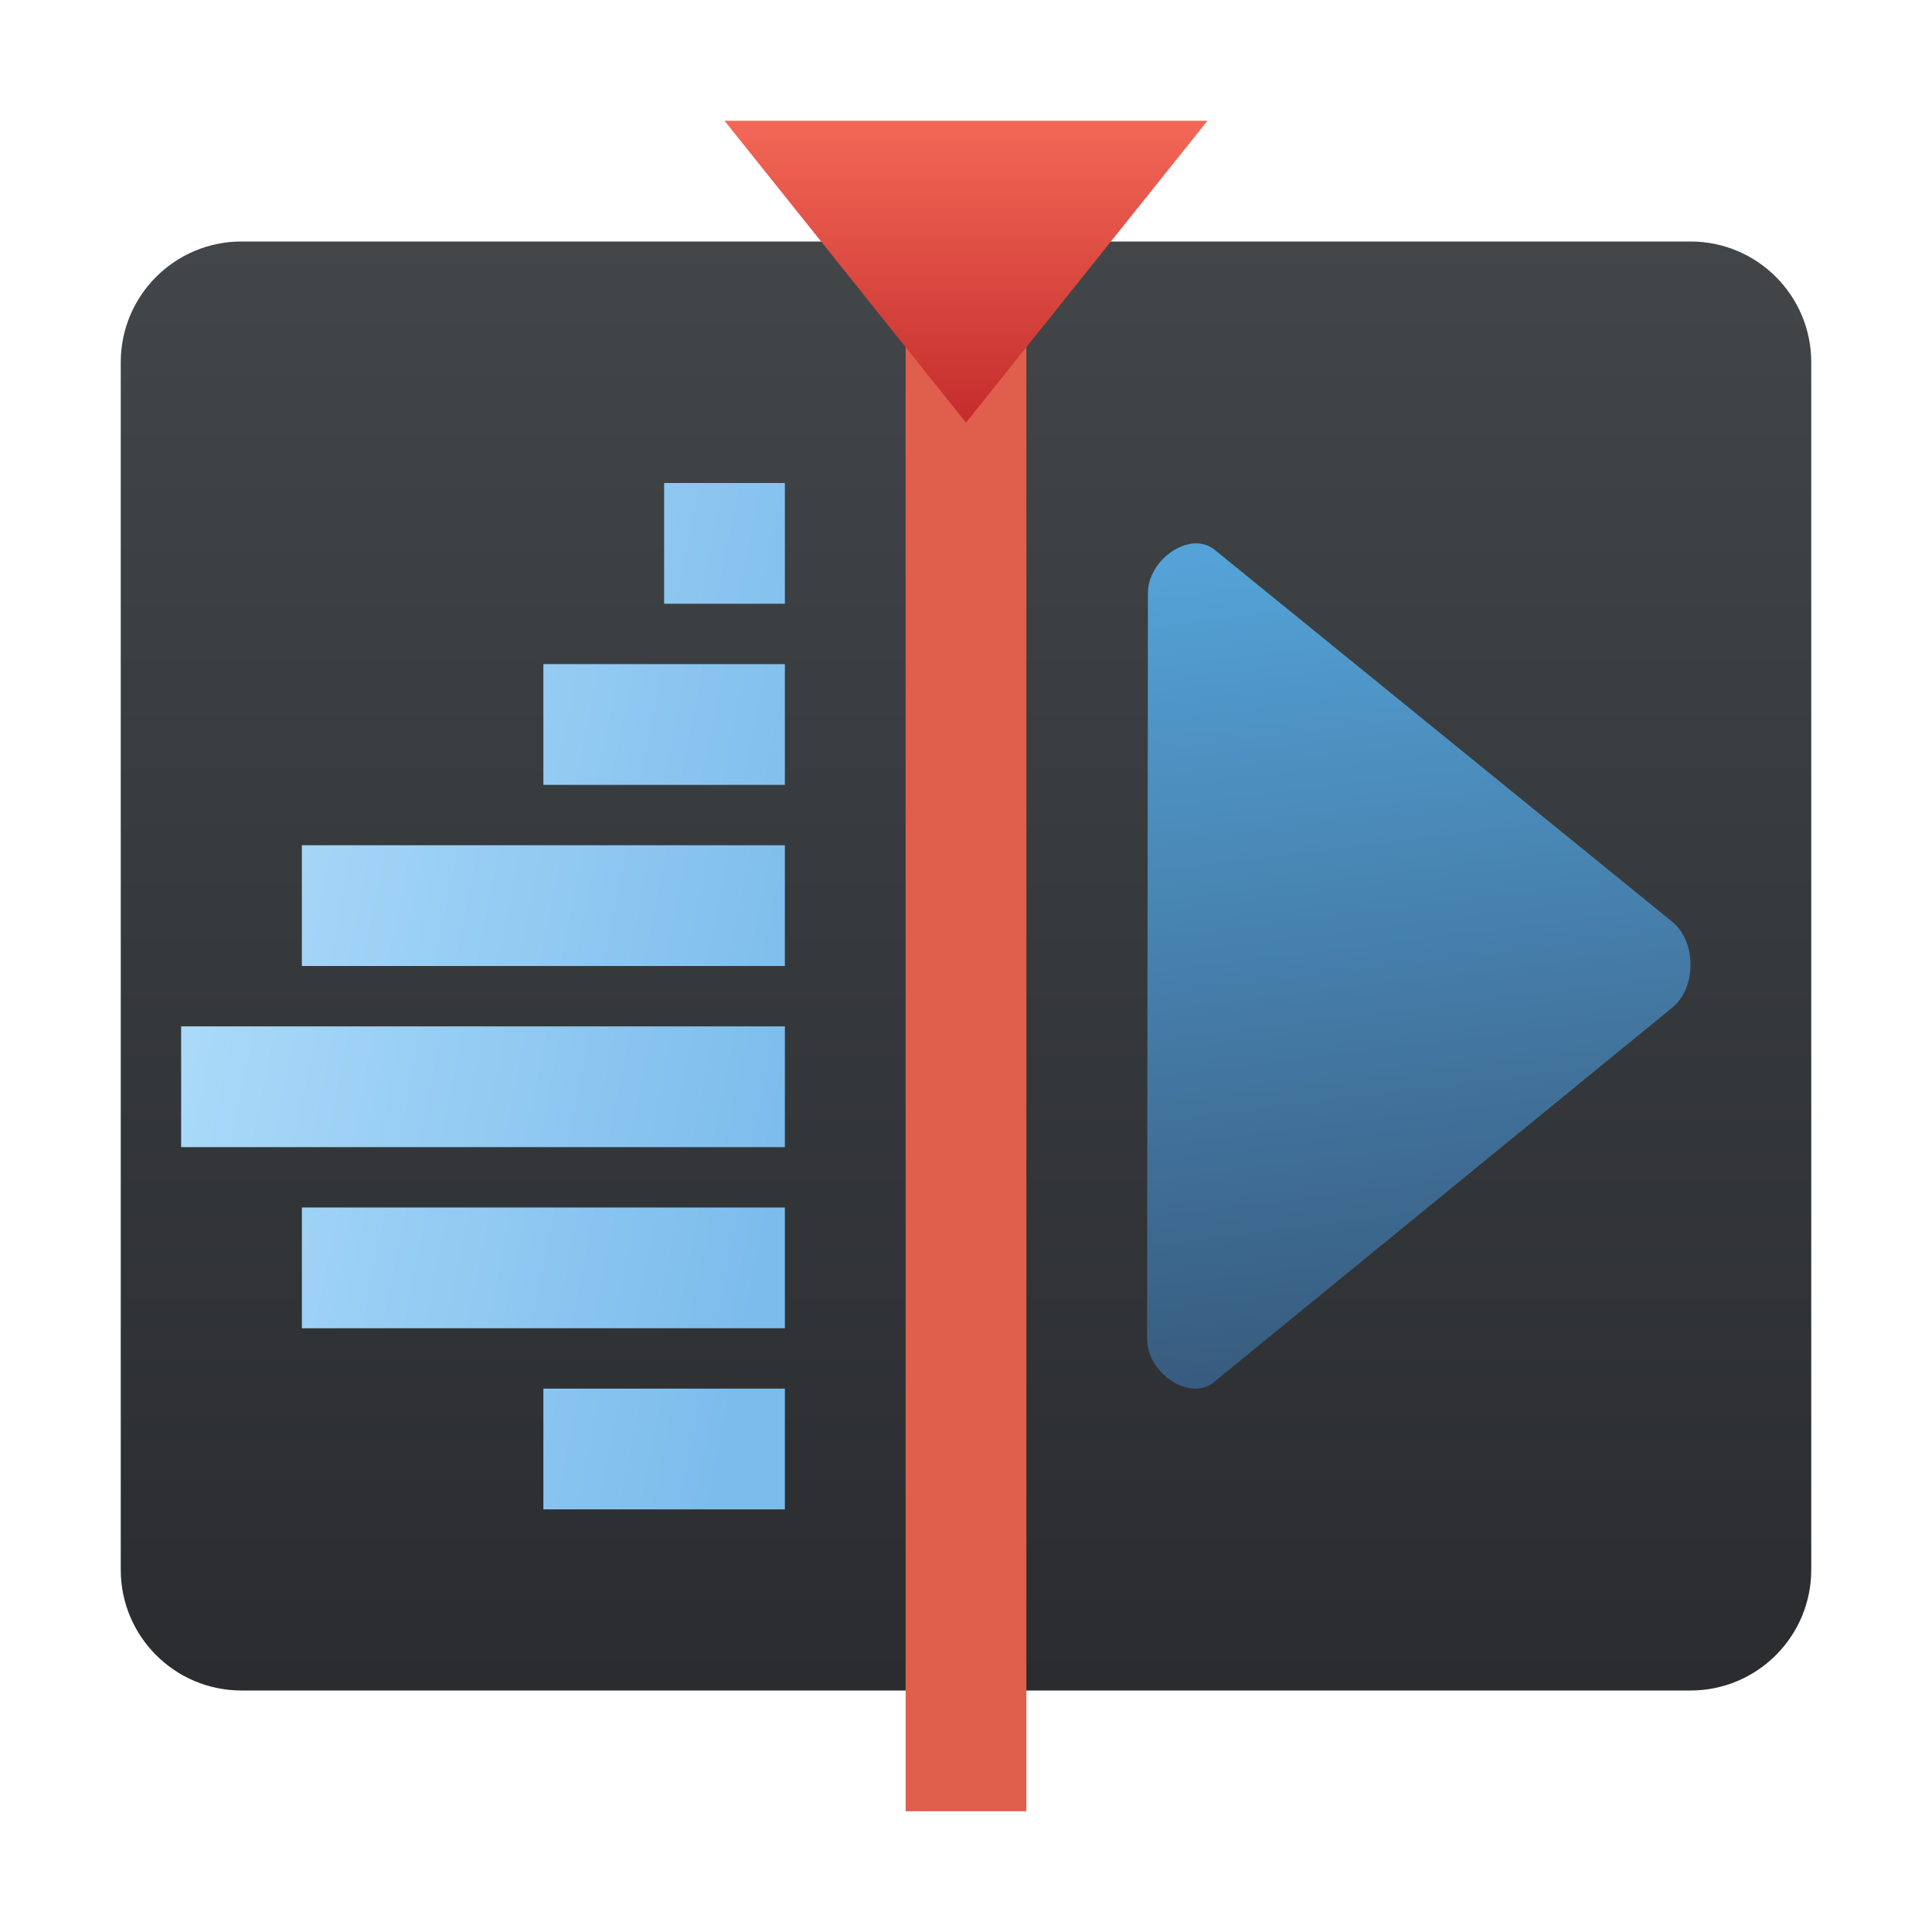
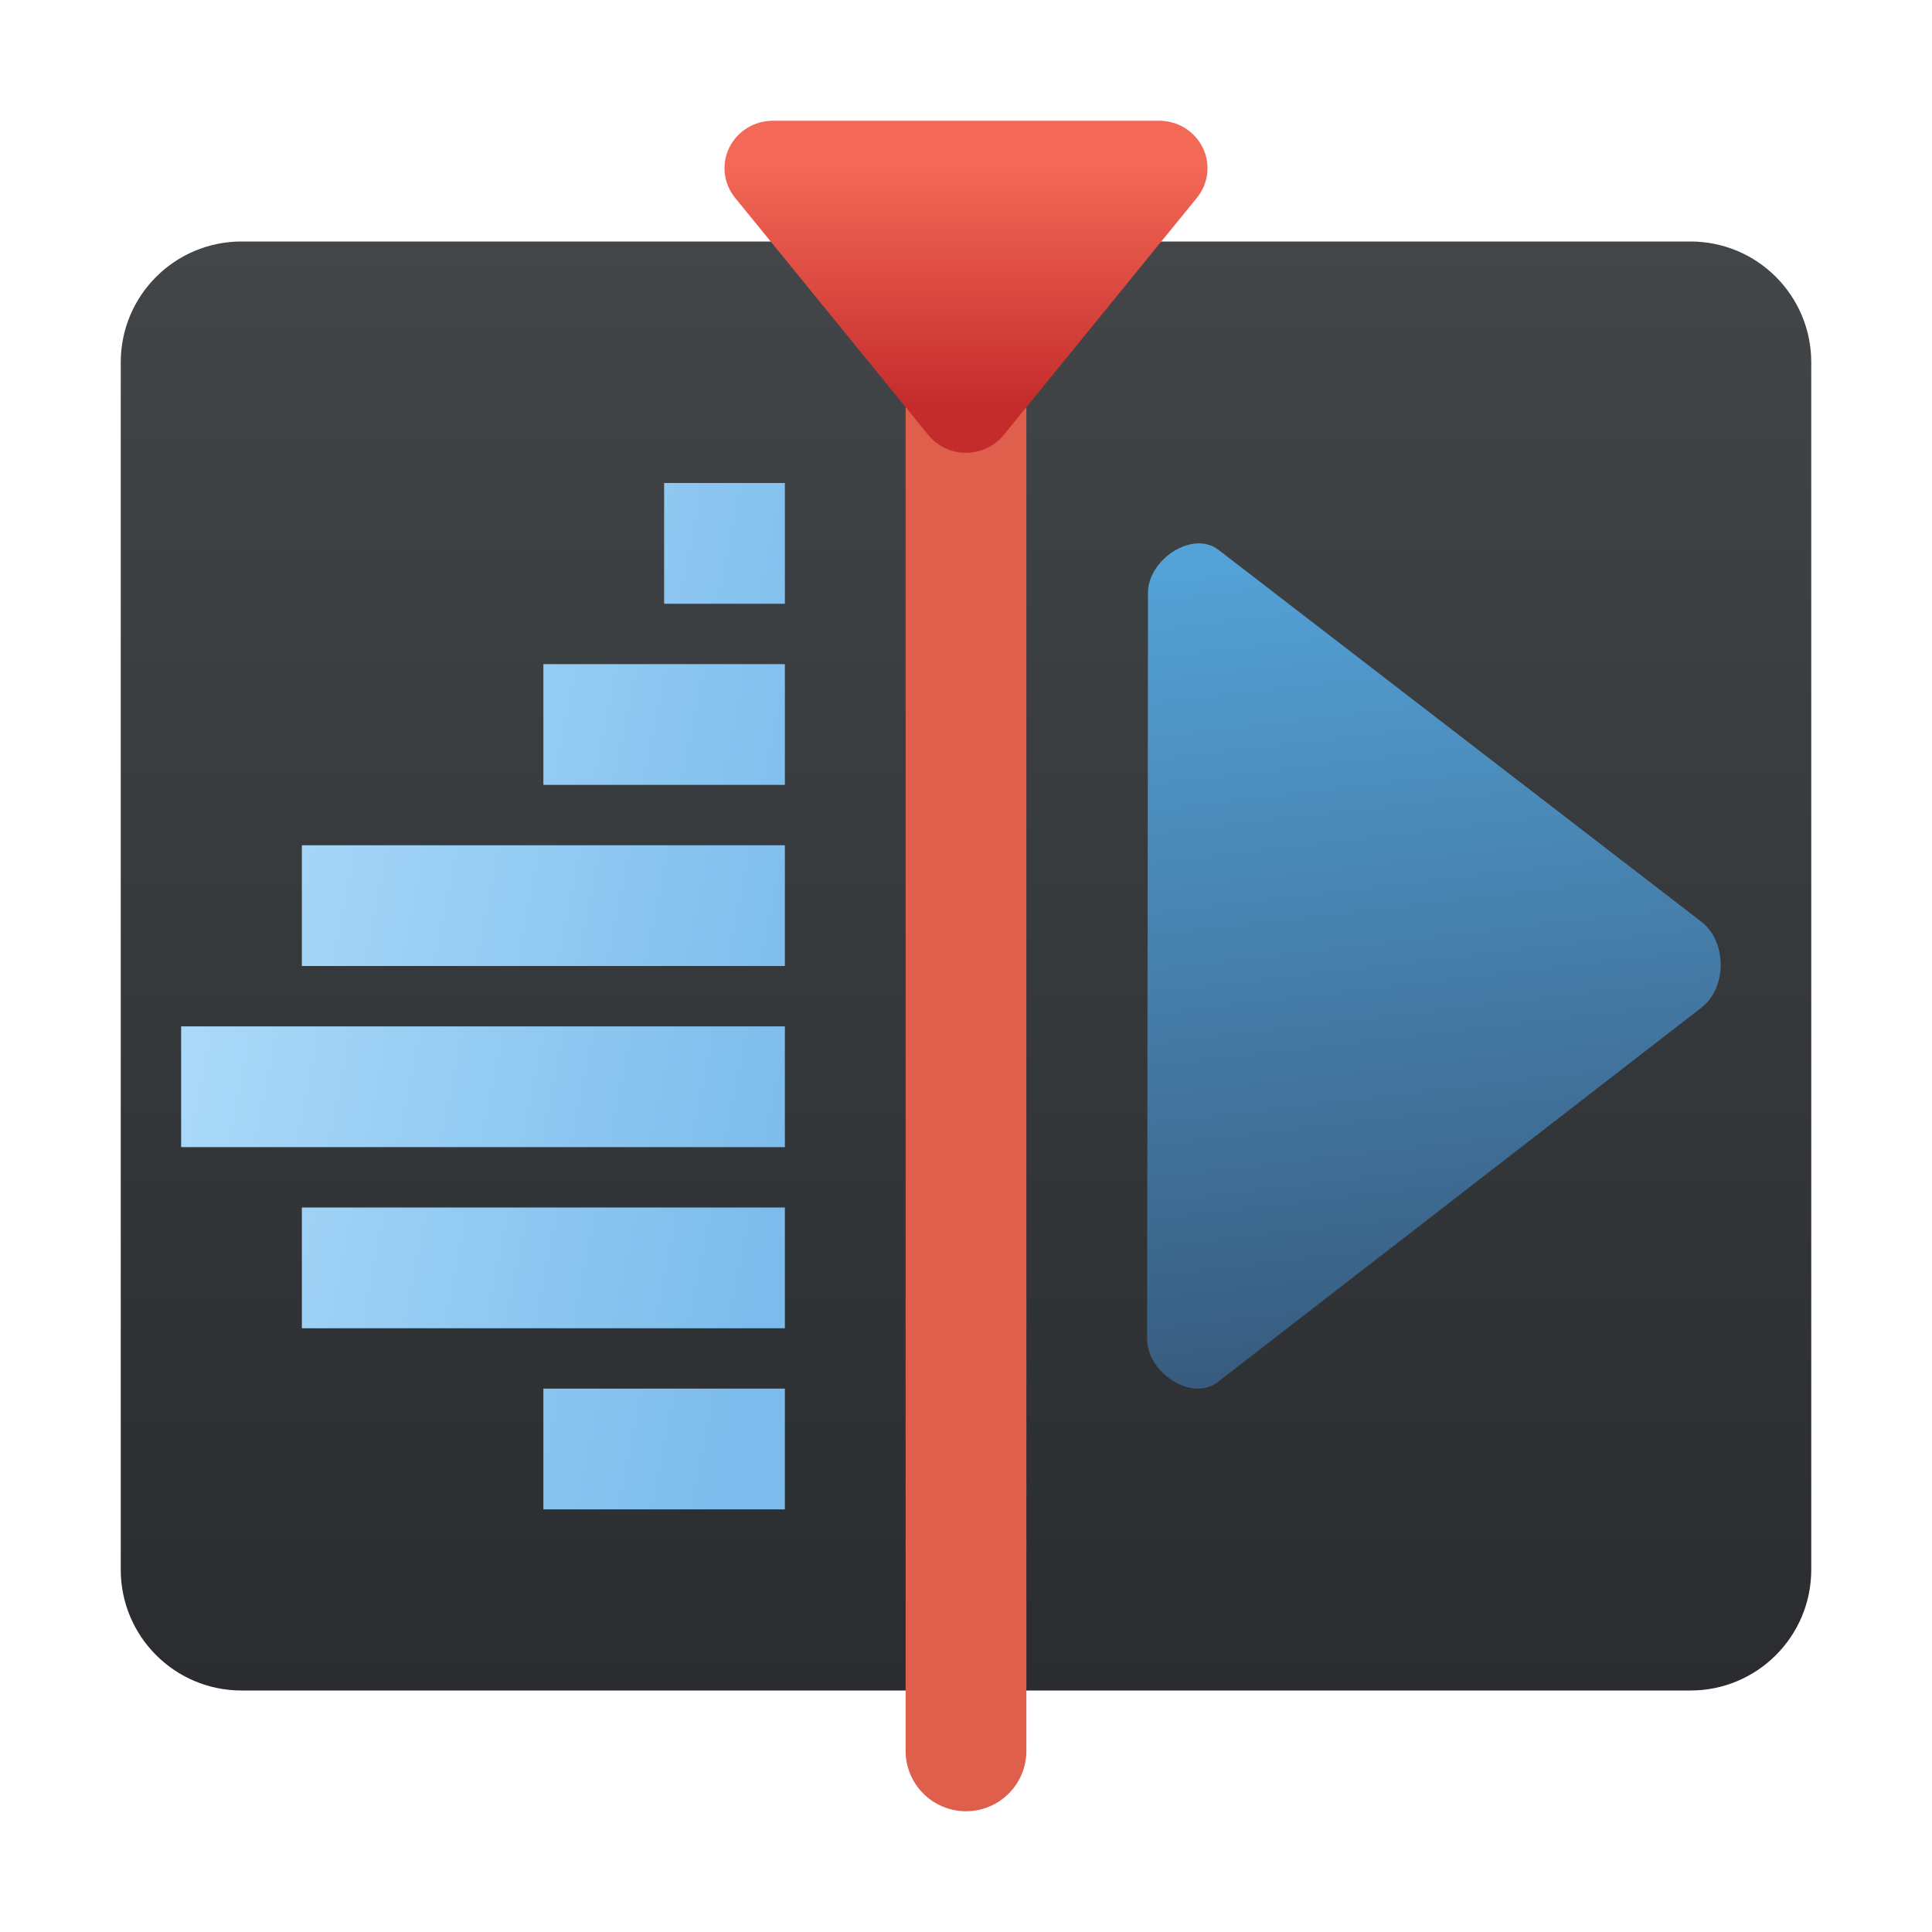
<svg xmlns="http://www.w3.org/2000/svg" xmlns:xlink="http://www.w3.org/1999/xlink" width="64" height="64" viewBox="0 0 64 64" version="1.1" id="svg5">
  <defs id="defs2">
    <linearGradient id="linearGradient2401">
      <stop style="stop-color:#375a7d;stop-opacity:1;" offset="0" id="stop2397" />
      <stop style="stop-color:#54a3d8;stop-opacity:1" offset="1" id="stop2399" />
    </linearGradient>
    <linearGradient id="linearGradient1054">
      <stop style="stop-color:#abdaf9;stop-opacity:1;" offset="0" id="stop1050" />
      <stop style="stop-color:#7cbcec;stop-opacity:1" offset="1" id="stop1052" />
    </linearGradient>
    <linearGradient id="linearGradient1855">
      <stop style="stop-color:#c42c2c;stop-opacity:1;" offset="0" id="stop1851" />
      <stop style="stop-color:#f36856;stop-opacity:1" offset="1" id="stop1853" />
    </linearGradient>
    <linearGradient id="linearGradient6983">
      <stop style="stop-color:#424649;stop-opacity:1;" offset="0" id="stop6979" />
      <stop style="stop-color:#2a2c2f;stop-opacity:1;" offset="1" id="stop6981" />
    </linearGradient>
-     <linearGradient xlink:href="#linearGradient1855" id="linearGradient15940" x1="16" y1="7" x2="16" y2="2" gradientUnits="userSpaceOnUse" gradientTransform="matrix(2,0,0,2,0,-1.1e-6)" />
-     <linearGradient xlink:href="#linearGradient2401" id="linearGradient15948" x1="21.831" y1="23" x2="20.121" y2="9.108" gradientUnits="userSpaceOnUse" gradientTransform="matrix(2,0,0,2,0,-1.1e-6)" />
-     <linearGradient xlink:href="#linearGradient1054" id="linearGradient15956" x1="3" y1="17" x2="13" y2="19" gradientUnits="userSpaceOnUse" gradientTransform="matrix(2,0,0,2,0,-1.1e-6)" />
-     <linearGradient xlink:href="#linearGradient6983" id="linearGradient890" x1="11" y1="2" x2="11" y2="20" gradientUnits="userSpaceOnUse" gradientTransform="matrix(2.8,0,0,2.666667,1.200001,2.666665)" />
+     <linearGradient xlink:href="#linearGradient1855" id="linearGradient15940" x1="16" y1="7" x2="16" y2="2" gradientUnits="userSpaceOnUse" gradientTransform="matrix(1.599835,0,0,1.571267,6.402647,2.428733)" />
+     <linearGradient xlink:href="#linearGradient2401" id="linearGradient15948" x1="21.831" y1="23" x2="20.121" y2="9.108" gradientUnits="userSpaceOnUse" gradientTransform="matrix(2.111111,0,0,2,-2.111114,0)" />
+     <linearGradient xlink:href="#linearGradient1054" id="linearGradient15956" x1="3" y1="17" x2="13" y2="19" gradientUnits="userSpaceOnUse" gradientTransform="scale(2)" />
+     <linearGradient xlink:href="#linearGradient6983" id="linearGradient890" x1="11" y1="2" x2="11" y2="20" gradientUnits="userSpaceOnUse" gradientTransform="matrix(2.8,0,0,2.666667,1.200001,2.666666)" />
  </defs>
  <rect style="fill:url(#linearGradient890);fill-opacity:1;stroke-width:2.733;stroke-linecap:round;stroke-linejoin:round" id="rect251" width="56" height="48" x="4" y="8" ry="4" />
-   <rect style="fill:#e05e4c;fill-opacity:1;stroke-width:2;stroke-linejoin:round" id="rect496" width="4" height="50" x="30" y="10" />
-   <path d="m 40,4 h -16 L 32,14" style="fill:url(#linearGradient15940);fill-opacity:1;stroke-width:1.291" id="path424" />
-   <path d="m 22,16 v 4 H 26 v -4 z m -4,6 v 4 H 26 v -4 z m -8,6 v 4 h 16 v -4 z m -4,6 v 4 H 26 v -4 z m 4,6 v 4 h 16 v -4 z m 8,6 v 4 H 26 v -4 z" style="fill:url(#linearGradient15956);fill-opacity:1;fill-rule:evenodd;stroke-width:2" id="path4868" />
-   <path d="m 39.555,18.002 c -0.737,0.046 -1.53,0.802 -1.528,1.639 l -0.028,24.718 c 0,1.116 1.408,2.088 2.214,1.425 L 55.393,33.382 c 0.811,-0.655 0.809,-2.191 0,-2.849 L 40.242,18.217 c -0.202,-0.164 -0.441,-0.23 -0.686,-0.215 z" style="fill:url(#linearGradient15948);fill-opacity:1;stroke-width:2.16" id="path4896" />
+   <rect style="fill:#e05e4c;fill-opacity:1;stroke-width:2;stroke-linejoin:round" id="rect496" width="4" height="50" x="30" y="10" ry="2" />
+   <path id="path1035" style="color:#000000;fill:url(#linearGradient15940);stroke:none;stroke-width:3.171;stroke-linecap:round;stroke-linejoin:round;-inkscape-stroke:none" d="m 25.601,4 a 1.6,1.571 0 0 0 -1.25,2.553 l 6.399,7.856 a 1.6,1.571 0 0 0 2.5,0 L 39.649,6.553 A 1.6,1.571 0 0 0 38.399,4 Z" />
+   <path d="m 22,16 v 4 H 26 v -4 z m -4,6 v 4 H 26 V 22 Z M 10,28 v 4 H 26 V 28 Z M 6,34 V 38 H 26 v -4 z m 4,6 V 44 h 16 v -4 z m 8,6 V 50 H 26 v -4 z" style="fill:url(#linearGradient15956);fill-opacity:1;fill-rule:evenodd;stroke-width:2" id="path4868" />
+   <path d="m 39.642,18.002 c -0.777,0.046 -1.615,0.802 -1.613,1.639 l -0.029,24.718 c 0,1.116 1.487,2.088 2.337,1.425 L 56.359,33.382 c 0.856,-0.655 0.854,-2.191 0,-2.849 L 40.367,18.217 c -0.213,-0.164 -0.465,-0.23 -0.724,-0.215 z" style="fill:url(#linearGradient15948);fill-opacity:1;stroke-width:2.219" id="path4896" />
</svg>
